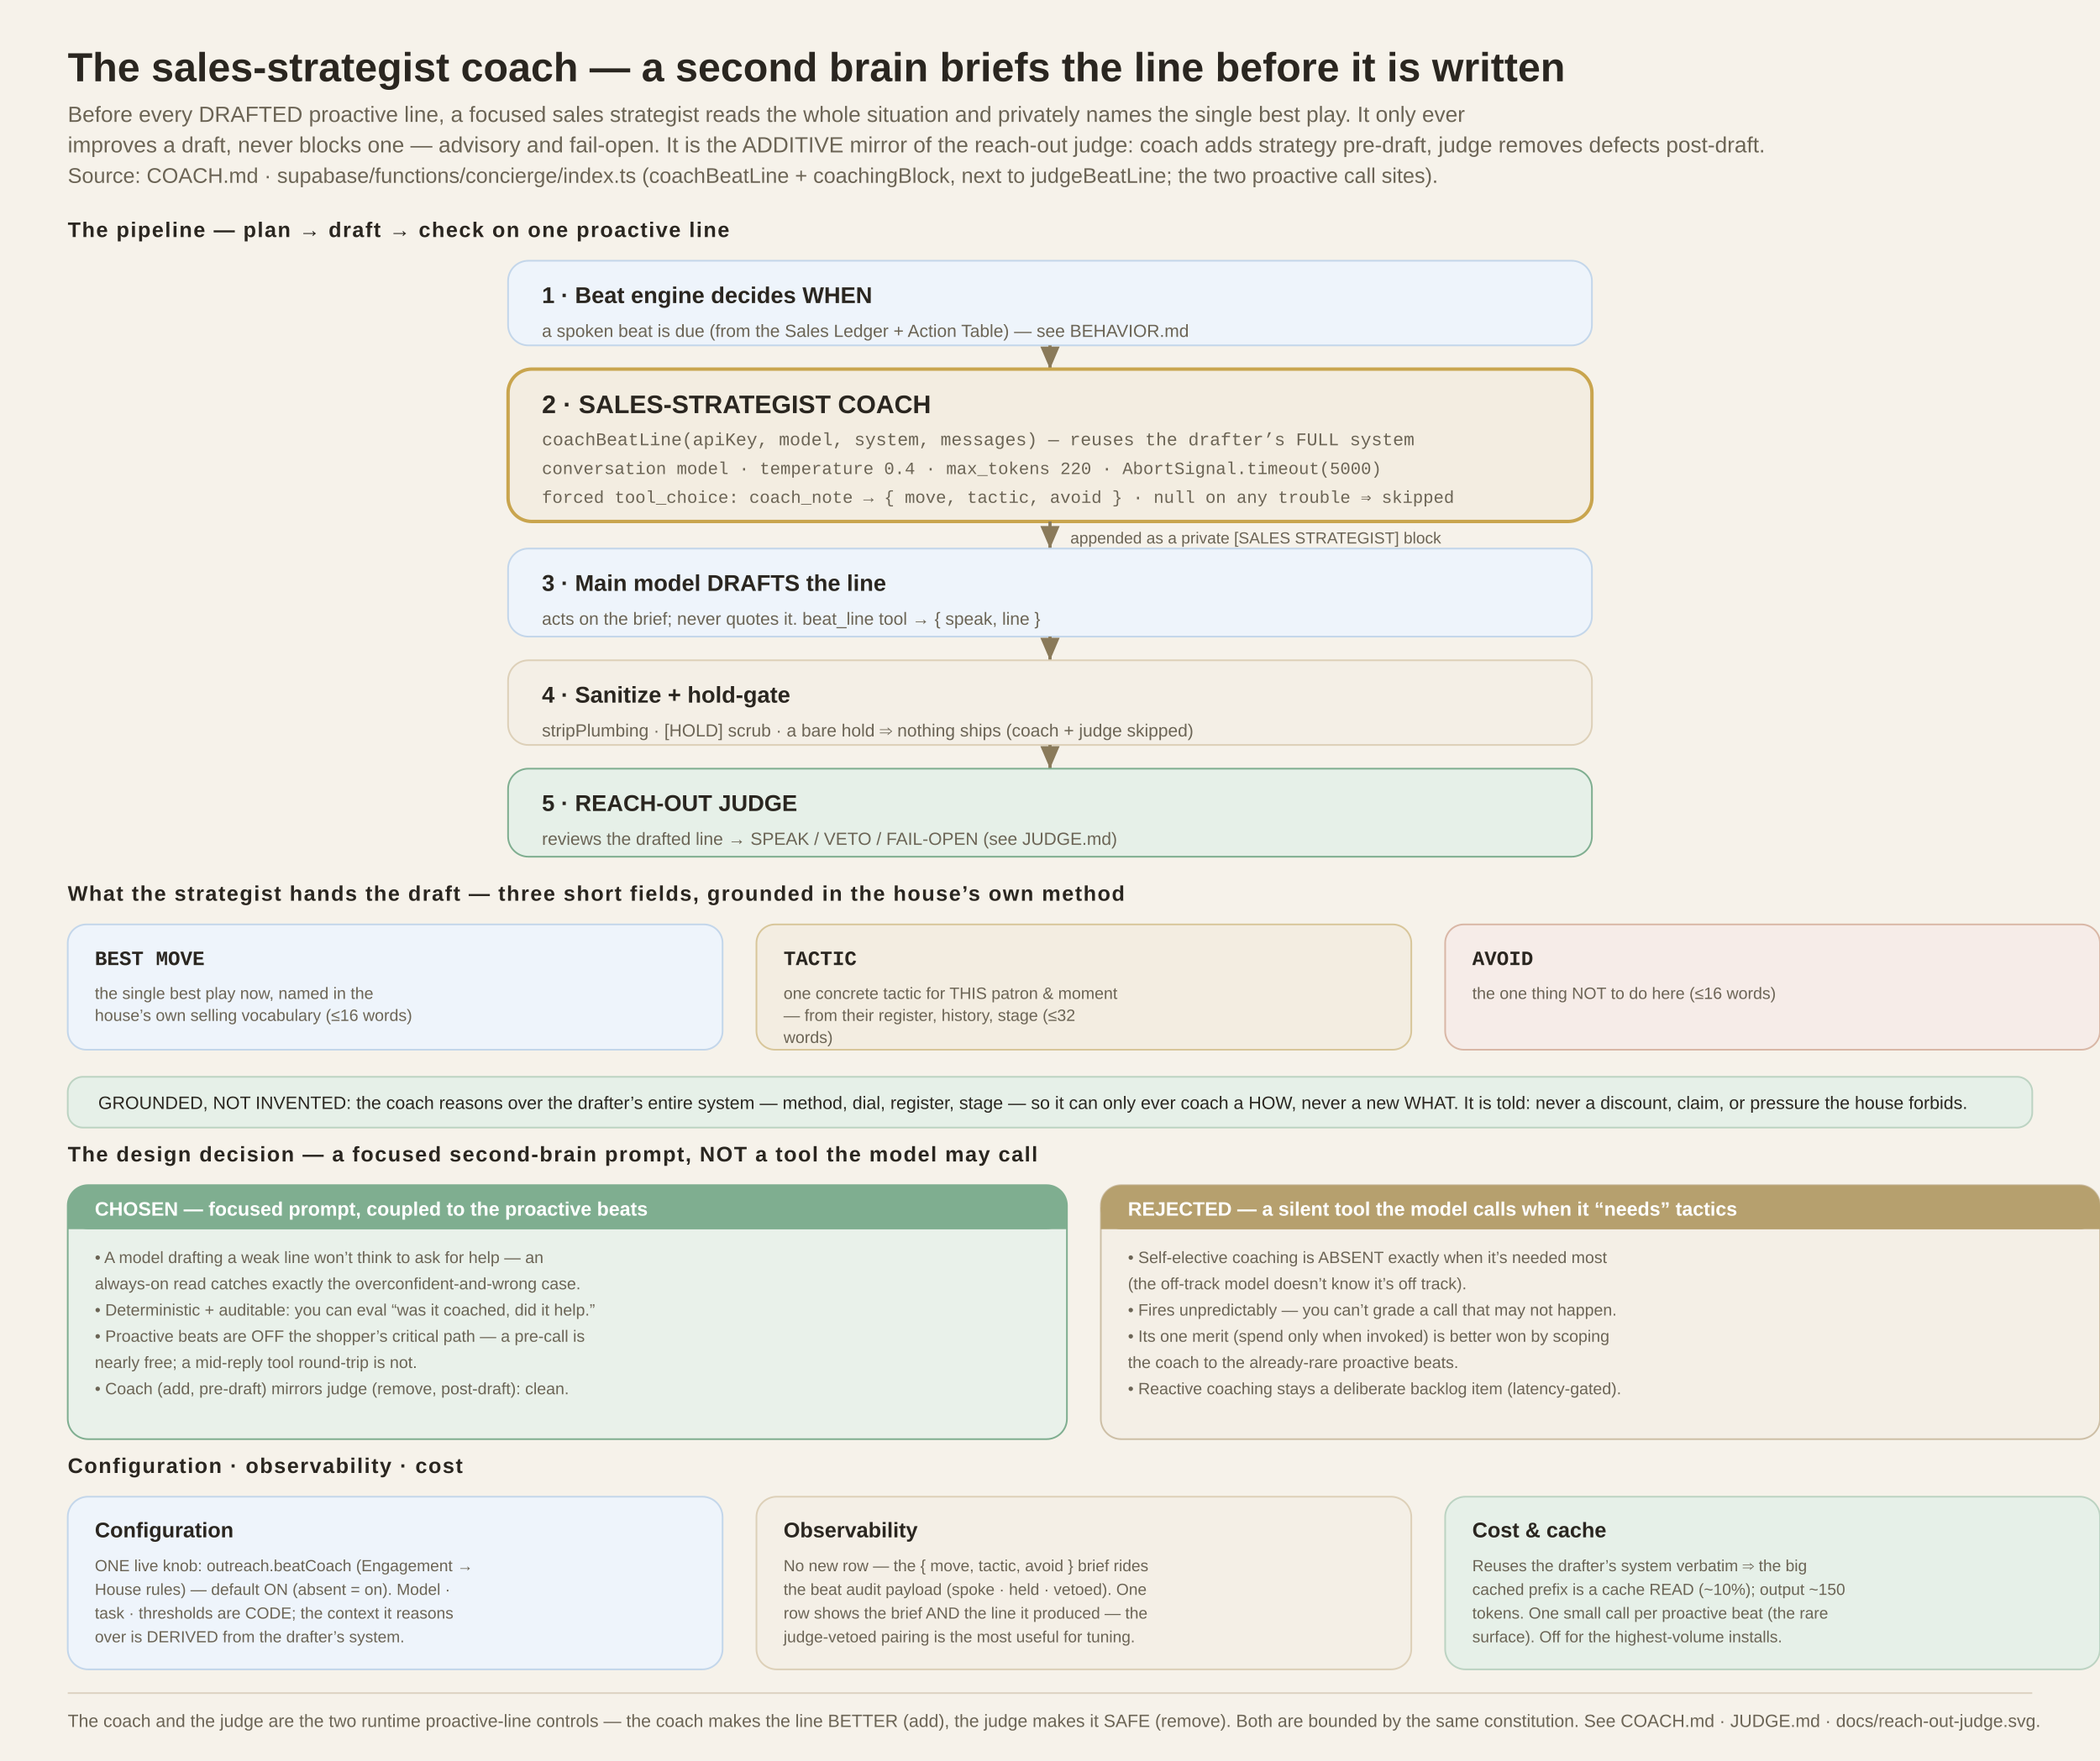
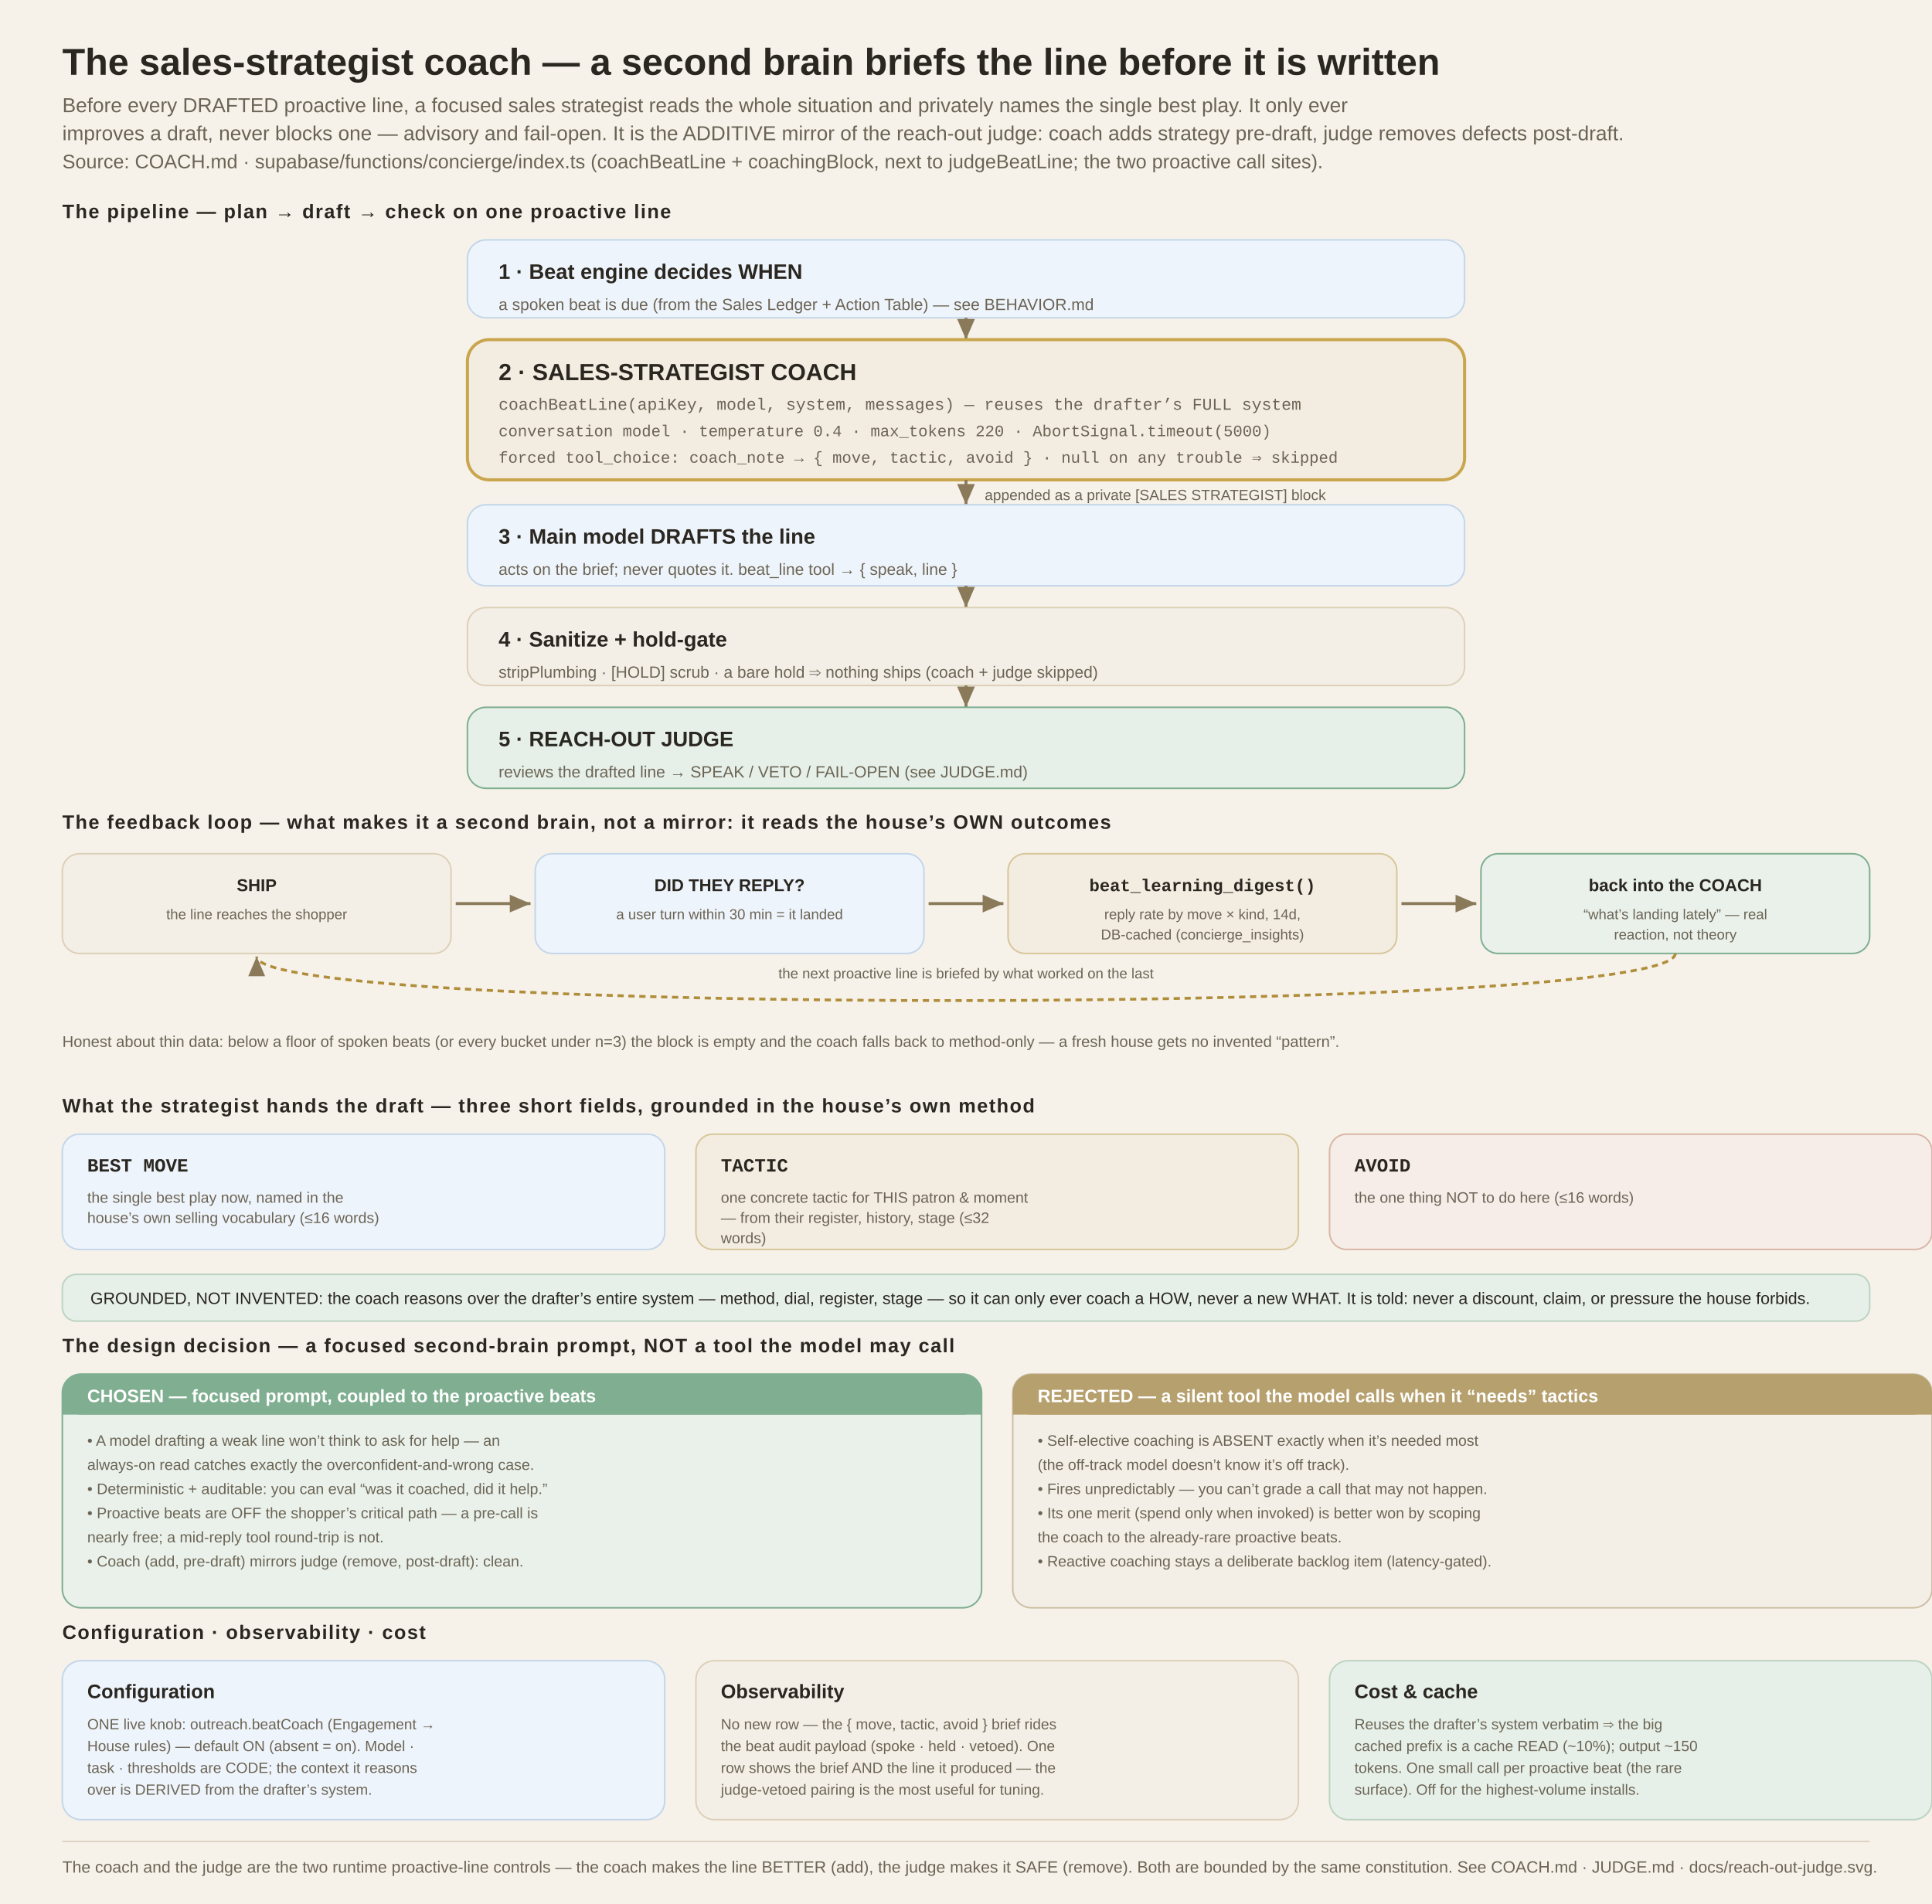
- <svg xmlns="http://www.w3.org/2000/svg" width="1240" height="1040" viewBox="0 0 1240 1040" font-family="'Helvetica Neue',Arial,sans-serif">
+ <svg xmlns="http://www.w3.org/2000/svg" width="1240" height="1222" viewBox="0 0 1240 1222" font-family="'Helvetica Neue',Arial,sans-serif">
  <defs>
    <marker id="arr" markerWidth="9" markerHeight="9" refX="7" refY="3" orient="auto" markerUnits="strokeWidth">
      <path d="M0,0 L7,3 L0,6 Z" fill="#8a7a5a" />
    </marker>
    <style>
    .t{fill:#2a2620}.m{fill:#6b6455}.h{font-weight:700}
    .cap{letter-spacing:.06em;text-transform:uppercase}
    .mono{font-family:'IBM Plex Mono','Courier New',monospace}
    .warn{fill:#8a4b32}.ok{fill:#3f6b4f}
  </style>
  </defs>
-   <rect width="1240" height="1040" fill="#f6f2ea" />
+   <rect width="1240" height="1222" fill="#f6f2ea" />
  <text x="40" y="48" font-size="24" class="t" text-anchor="start" font-weight="700">The sales-strategist coach — a second brain briefs the line before it is written</text>
  <text x="40" y="72" font-size="13" class="m" text-anchor="start">Before every DRAFTED proactive line, a focused sales strategist reads the whole situation and privately names the single best play. It only ever</text>
  <text x="40" y="90" font-size="13" class="m" text-anchor="start">improves a draft, never blocks one — advisory and fail-open. It is the ADDITIVE mirror of the reach-out judge: coach adds strategy pre-draft, judge removes defects post-draft.</text>
  <text x="40" y="108" font-size="12.5" class="m" text-anchor="start">Source: COACH.md · supabase/functions/concierge/index.ts (coachBeatLine + coachingBlock, next to judgeBeatLine; the two proactive call sites).</text>
  <text x="40" y="140" font-size="12.5" class="t cap" text-anchor="start" font-weight="700">The pipeline — plan → draft → check on one proactive line</text>
  <rect x="300" y="154" width="640" height="50" rx="12" fill="#eef4fb" stroke="#c3d6ea" stroke-width="1" />
  <text x="320" y="179" font-size="13.5" class="t" text-anchor="start" font-weight="700">1 · Beat engine decides WHEN</text>
  <text x="320" y="199" font-size="10.4" class="m" text-anchor="start">a spoken beat is due (from the Sales Ledger + Action Table) — see BEHAVIOR.md</text>
  <path d="M620.0,204 L620.0,218" stroke="#8a7a5a" stroke-width="1.9" fill="none" marker-end="url(#arr)" />
  <rect x="300" y="218" width="640" height="90" rx="14" fill="#f3ede1" stroke="#c9a54e" stroke-width="2" />
  <text x="320" y="244" font-size="15" class="t" text-anchor="start" font-weight="700" fill="#8a6d1f">2 · SALES-STRATEGIST COACH</text>
  <text x="320" y="263" font-size="10.6" class="m mono" text-anchor="start">coachBeatLine(apiKey, model, system, messages) — reuses the drafter’s FULL system</text>
  <text x="320" y="280" font-size="10.2" class="m mono" text-anchor="start">conversation model · temperature 0.4 · max_tokens 220 · AbortSignal.timeout(5000)</text>
  <text x="320" y="297" font-size="10.2" class="m mono" text-anchor="start">forced tool_choice: coach_note → { move, tactic, avoid } · null on any trouble ⇒ skipped</text>
  <path d="M620.0,308 L620.0,324" stroke="#8a7a5a" stroke-width="1.9" fill="none" marker-end="url(#arr)" />
  <text x="632.0" y="321" font-size="9.5" class="m" text-anchor="start">appended as a private [SALES STRATEGIST] block</text>
  <rect x="300" y="324" width="640" height="52" rx="12" fill="#eef4fb" stroke="#c3d6ea" stroke-width="1" />
  <text x="320" y="349" font-size="13.5" class="t" text-anchor="start" font-weight="700">3 · Main model DRAFTS the line</text>
  <text x="320" y="369" font-size="10.4" class="m" text-anchor="start">acts on the brief; never quotes it. beat_line tool → { speak, line }</text>
  <path d="M620.0,376 L620.0,390" stroke="#8a7a5a" stroke-width="1.9" fill="none" marker-end="url(#arr)" />
  <rect x="300" y="390" width="640" height="50" rx="12" fill="#f4efe6" stroke="#ddd0b8" stroke-width="1" />
  <text x="320" y="415" font-size="13.5" class="t" text-anchor="start" font-weight="700">4 · Sanitize + hold-gate</text>
  <text x="320" y="435" font-size="10.4" class="m" text-anchor="start">stripPlumbing · [HOLD] scrub · a bare hold ⇒ nothing ships (coach + judge skipped)</text>
  <path d="M620.0,440 L620.0,454" stroke="#8a7a5a" stroke-width="1.9" fill="none" marker-end="url(#arr)" />
  <rect x="300" y="454" width="640" height="52" rx="12" fill="#e6f0e8" stroke="#7fae90" stroke-width="1" />
  <text x="320" y="479" font-size="13.5" class="t" text-anchor="start" font-weight="700" fill="#2f6f4f">5 · REACH-OUT JUDGE</text>
  <text x="320" y="499" font-size="10.4" class="m" text-anchor="start">reviews the drafted line → SPEAK / VETO / FAIL-OPEN (see JUDGE.md)</text>
-   <text x="40" y="532" font-size="12.5" class="t cap" text-anchor="start" font-weight="700">What the strategist hands the draft — three short fields, grounded in the house’s own method</text>
-   <rect x="40.0" y="546" width="386.667" height="74" rx="11" fill="#eef4fb" stroke="#c3d6ea" stroke-width="1" />
-   <text x="56.0" y="570" font-size="12" class="t mono" text-anchor="start" font-weight="700">BEST MOVE</text>
-   <text x="56.0" y="590" font-size="9.7" class="m" text-anchor="start">the single best play now, named in the</text>
-   <text x="56.0" y="603" font-size="9.7" class="m" text-anchor="start">house’s own selling vocabulary (≤16 words)</text>
-   <rect x="446.667" y="546" width="386.667" height="74" rx="11" fill="#f3ede1" stroke="#d8c69a" stroke-width="1" />
-   <text x="462.667" y="570" font-size="12" class="t mono" text-anchor="start" font-weight="700">TACTIC</text>
-   <text x="462.667" y="590" font-size="9.7" class="m" text-anchor="start">one concrete tactic for THIS patron &amp; moment</text>
-   <text x="462.667" y="603" font-size="9.7" class="m" text-anchor="start">— from their register, history, stage (≤32</text>
-   <text x="462.667" y="616" font-size="9.7" class="m" text-anchor="start">words)</text>
-   <rect x="853.333" y="546" width="386.667" height="74" rx="11" fill="#f6ece8" stroke="#d9b7a6" stroke-width="1" />
-   <text x="869.333" y="570" font-size="12" class="t mono" text-anchor="start" font-weight="700">AVOID</text>
-   <text x="869.333" y="590" font-size="9.7" class="m" text-anchor="start">the one thing NOT to do here (≤16 words)</text>
-   <rect x="40" y="636" width="1160" height="30" rx="9" fill="#e6f0e8" stroke="#bcd3c2" stroke-width="1" />
-   <text x="58" y="655" font-size="10.6" class="t" text-anchor="start">GROUNDED, NOT INVENTED: the coach reasons over the drafter’s entire system — method, dial, register, stage — so it can only ever coach a HOW, never a new WHAT. It is told: never a discount, claim, or pressure the house forbids.</text>
-   <text x="40" y="686" font-size="12.5" class="t cap" text-anchor="start" font-weight="700">The design decision — a focused second-brain prompt, NOT a tool the model may call</text>
-   <rect x="40" y="700" width="590.0" height="150" rx="12" fill="#e9f1ea" stroke="#7fae90" stroke-width="1" />
-   <rect x="40" y="700" width="590.0" height="26" rx="12" fill="#7fae90" />
-   <rect x="40" y="713" width="590.0" height="13" rx="0" fill="#7fae90" />
-   <text x="56" y="718" font-size="11.5" class="" text-anchor="start" font-weight="700" fill="#ffffff">CHOSEN — focused prompt, coupled to the proactive beats</text>
-   <text x="56" y="746.0" font-size="9.7" class="m" text-anchor="start">• A model drafting a weak line won’t think to ask for help — an</text>
-   <text x="56" y="761.5" font-size="9.7" class="m" text-anchor="start">   always-on read catches exactly the overconfident-and-wrong case.</text>
-   <text x="56" y="777.0" font-size="9.7" class="m" text-anchor="start">• Deterministic + auditable: you can eval “was it coached, did it help.”</text>
-   <text x="56" y="792.5" font-size="9.7" class="m" text-anchor="start">• Proactive beats are OFF the shopper’s critical path — a pre-call is</text>
-   <text x="56" y="808.0" font-size="9.7" class="m" text-anchor="start">   nearly free; a mid-reply tool round-trip is not.</text>
-   <text x="56" y="823.5" font-size="9.7" class="m" text-anchor="start">• Coach (add, pre-draft) mirrors judge (remove, post-draft): clean.</text>
-   <rect x="650.0" y="700" width="590.0" height="150" rx="12" fill="#f4efe6" stroke="#cdbfa6" stroke-width="1" />
-   <rect x="650.0" y="700" width="590.0" height="26" rx="12" fill="#b6a06e" />
-   <rect x="650.0" y="713" width="590.0" height="13" rx="0" fill="#b6a06e" />
-   <text x="666.0" y="718" font-size="11.5" class="" text-anchor="start" font-weight="700" fill="#ffffff">REJECTED — a silent tool the model calls when it “needs” tactics</text>
-   <text x="666.0" y="746.0" font-size="9.7" class="m" text-anchor="start">• Self-elective coaching is ABSENT exactly when it’s needed most</text>
-   <text x="666.0" y="761.5" font-size="9.7" class="m" text-anchor="start">   (the off-track model doesn’t know it’s off track).</text>
-   <text x="666.0" y="777.0" font-size="9.7" class="m" text-anchor="start">• Fires unpredictably — you can’t grade a call that may not happen.</text>
-   <text x="666.0" y="792.5" font-size="9.7" class="m" text-anchor="start">• Its one merit (spend only when invoked) is better won by scoping</text>
-   <text x="666.0" y="808.0" font-size="9.7" class="m" text-anchor="start">   the coach to the already-rare proactive beats.</text>
-   <text x="666.0" y="823.5" font-size="9.7" class="m" text-anchor="start">• Reactive coaching stays a deliberate backlog item (latency-gated).</text>
-   <text x="40" y="870" font-size="12.5" class="t cap" text-anchor="start" font-weight="700">Configuration · observability · cost</text>
-   <rect x="40.0" y="884" width="386.667" height="102" rx="12" fill="#eef4fb" stroke="#c3d6ea" stroke-width="1" />
-   <text x="56.0" y="908" font-size="12.5" class="t" text-anchor="start" font-weight="700">Configuration</text>
-   <text x="56.0" y="928" font-size="9.5" class="m" text-anchor="start">ONE live knob: outreach.beatCoach (Engagement →</text>
-   <text x="56.0" y="942" font-size="9.5" class="m" text-anchor="start">House rules) — default ON (absent = on). Model ·</text>
-   <text x="56.0" y="956" font-size="9.5" class="m" text-anchor="start">task · thresholds are CODE; the context it reasons</text>
-   <text x="56.0" y="970" font-size="9.5" class="m" text-anchor="start">over is DERIVED from the drafter’s system.</text>
-   <rect x="446.667" y="884" width="386.667" height="102" rx="12" fill="#f4efe6" stroke="#ddd0b8" stroke-width="1" />
-   <text x="462.667" y="908" font-size="12.5" class="t" text-anchor="start" font-weight="700">Observability</text>
-   <text x="462.667" y="928" font-size="9.5" class="m" text-anchor="start">No new row — the { move, tactic, avoid } brief rides</text>
-   <text x="462.667" y="942" font-size="9.5" class="m" text-anchor="start">the beat audit payload (spoke · held · vetoed). One</text>
-   <text x="462.667" y="956" font-size="9.5" class="m" text-anchor="start">row shows the brief AND the line it produced — the</text>
-   <text x="462.667" y="970" font-size="9.5" class="m" text-anchor="start">judge-vetoed pairing is the most useful for tuning.</text>
-   <rect x="853.333" y="884" width="386.667" height="102" rx="12" fill="#e6f0e8" stroke="#bcd3c2" stroke-width="1" />
-   <text x="869.333" y="908" font-size="12.5" class="t" text-anchor="start" font-weight="700">Cost &amp; cache</text>
-   <text x="869.333" y="928" font-size="9.5" class="m" text-anchor="start">Reuses the drafter’s system verbatim ⇒ the big</text>
-   <text x="869.333" y="942" font-size="9.5" class="m" text-anchor="start">cached prefix is a cache READ (~10%); output ~150</text>
-   <text x="869.333" y="956" font-size="9.5" class="m" text-anchor="start">tokens. One small call per proactive beat (the rare</text>
-   <text x="869.333" y="970" font-size="9.5" class="m" text-anchor="start">surface). Off for the highest-volume installs.</text>
-   <line x1="40" y1="1000" x2="1200" y2="1000" stroke="#ddd3c2" stroke-width="1" />
-   <text x="40" y="1020" font-size="10.5" class="m" text-anchor="start">The coach and the judge are the two runtime proactive-line controls — the coach makes the line BETTER (add), the judge makes it SAFE (remove). Both are bounded by the same constitution. See COACH.md · JUDGE.md · docs/reach-out-judge.svg.</text>
+   <text x="40" y="532" font-size="12.5" class="t cap" text-anchor="start" font-weight="700">The feedback loop — what makes it a second brain, not a mirror: it reads the house’s OWN outcomes</text>
+   <rect x="40.0" y="548" width="249.5" height="64" rx="11" fill="#f4efe6" stroke="#ddd0b8" stroke-width="1" />
+   <text x="164.75" y="572" font-size="11" class="t" text-anchor="middle" font-weight="700">SHIP</text>
+   <text x="164.75" y="590" font-size="9.2" class="m" text-anchor="middle">the line reaches the shopper</text>
+   <rect x="343.5" y="548" width="249.5" height="64" rx="11" fill="#eef4fb" stroke="#c3d6ea" stroke-width="1" />
+   <text x="468.25" y="572" font-size="11" class="t" text-anchor="middle" font-weight="700">DID THEY REPLY?</text>
+   <text x="468.25" y="590" font-size="9.2" class="m" text-anchor="middle">a user turn within 30 min = it landed</text>
+   <path d="M292.5,580.0 L340.5,580.0" stroke="#8a7a5a" stroke-width="1.9" fill="none" marker-end="url(#arr)" />
+   <rect x="647.0" y="548" width="249.5" height="64" rx="11" fill="#f3ede1" stroke="#d8c69a" stroke-width="1" />
+   <text x="771.75" y="572" font-size="11" class="t mono" text-anchor="middle" font-weight="700">beat_learning_digest()</text>
+   <text x="771.75" y="590" font-size="9.2" class="m" text-anchor="middle">reply rate by move × kind, 14d,</text>
+   <text x="771.75" y="603" font-size="9.2" class="m" text-anchor="middle">DB-cached (concierge_insights)</text>
+   <path d="M596.0,580.0 L644.0,580.0" stroke="#8a7a5a" stroke-width="1.9" fill="none" marker-end="url(#arr)" />
+   <rect x="950.5" y="548" width="249.5" height="64" rx="11" fill="#e9f1ea" stroke="#7fae90" stroke-width="1" />
+   <text x="1075.25" y="572" font-size="11" class="t" text-anchor="middle" font-weight="700">back into the COACH</text>
+   <text x="1075.25" y="590" font-size="9.2" class="m" text-anchor="middle">“what’s landing lately” — real</text>
+   <text x="1075.25" y="603" font-size="9.2" class="m" text-anchor="middle">reaction, not theory</text>
+   <path d="M899.5,580.0 L947.5,580.0" stroke="#8a7a5a" stroke-width="1.9" fill="none" marker-end="url(#arr)" />
+   <path d="M1075.25,612 C1075.25,652 164.75,652 164.75,614" stroke="#b08d3a" stroke-width="1.8" fill="none" stroke-dasharray="4 3" marker-end="url(#arr)" />
+   <text x="620.0" y="628" font-size="9.2" class="m" text-anchor="middle" fill="#b08d3a">the next proactive line is briefed by what worked on the last</text>
+   <text x="40" y="672" font-size="10" class="m" text-anchor="start">Honest about thin data: below a floor of spoken beats (or every bucket under n=3) the block is empty and the coach falls back to method-only — a fresh house gets no invented “pattern”.</text>
+   <text x="40" y="714" font-size="12.5" class="t cap" text-anchor="start" font-weight="700">What the strategist hands the draft — three short fields, grounded in the house’s own method</text>
+   <rect x="40.0" y="728" width="386.667" height="74" rx="11" fill="#eef4fb" stroke="#c3d6ea" stroke-width="1" />
+   <text x="56.0" y="752" font-size="12" class="t mono" text-anchor="start" font-weight="700">BEST MOVE</text>
+   <text x="56.0" y="772" font-size="9.7" class="m" text-anchor="start">the single best play now, named in the</text>
+   <text x="56.0" y="785" font-size="9.7" class="m" text-anchor="start">house’s own selling vocabulary (≤16 words)</text>
+   <rect x="446.667" y="728" width="386.667" height="74" rx="11" fill="#f3ede1" stroke="#d8c69a" stroke-width="1" />
+   <text x="462.667" y="752" font-size="12" class="t mono" text-anchor="start" font-weight="700">TACTIC</text>
+   <text x="462.667" y="772" font-size="9.7" class="m" text-anchor="start">one concrete tactic for THIS patron &amp; moment</text>
+   <text x="462.667" y="785" font-size="9.7" class="m" text-anchor="start">— from their register, history, stage (≤32</text>
+   <text x="462.667" y="798" font-size="9.7" class="m" text-anchor="start">words)</text>
+   <rect x="853.333" y="728" width="386.667" height="74" rx="11" fill="#f6ece8" stroke="#d9b7a6" stroke-width="1" />
+   <text x="869.333" y="752" font-size="12" class="t mono" text-anchor="start" font-weight="700">AVOID</text>
+   <text x="869.333" y="772" font-size="9.7" class="m" text-anchor="start">the one thing NOT to do here (≤16 words)</text>
+   <rect x="40" y="818" width="1160" height="30" rx="9" fill="#e6f0e8" stroke="#bcd3c2" stroke-width="1" />
+   <text x="58" y="837" font-size="10.6" class="t" text-anchor="start">GROUNDED, NOT INVENTED: the coach reasons over the drafter’s entire system — method, dial, register, stage — so it can only ever coach a HOW, never a new WHAT. It is told: never a discount, claim, or pressure the house forbids.</text>
+   <text x="40" y="868" font-size="12.5" class="t cap" text-anchor="start" font-weight="700">The design decision — a focused second-brain prompt, NOT a tool the model may call</text>
+   <rect x="40" y="882" width="590.0" height="150" rx="12" fill="#e9f1ea" stroke="#7fae90" stroke-width="1" />
+   <rect x="40" y="882" width="590.0" height="26" rx="12" fill="#7fae90" />
+   <rect x="40" y="895" width="590.0" height="13" rx="0" fill="#7fae90" />
+   <text x="56" y="900" font-size="11.5" class="" text-anchor="start" font-weight="700" fill="#ffffff">CHOSEN — focused prompt, coupled to the proactive beats</text>
+   <text x="56" y="928.0" font-size="9.7" class="m" text-anchor="start">• A model drafting a weak line won’t think to ask for help — an</text>
+   <text x="56" y="943.5" font-size="9.7" class="m" text-anchor="start">   always-on read catches exactly the overconfident-and-wrong case.</text>
+   <text x="56" y="959.0" font-size="9.7" class="m" text-anchor="start">• Deterministic + auditable: you can eval “was it coached, did it help.”</text>
+   <text x="56" y="974.5" font-size="9.7" class="m" text-anchor="start">• Proactive beats are OFF the shopper’s critical path — a pre-call is</text>
+   <text x="56" y="990.0" font-size="9.7" class="m" text-anchor="start">   nearly free; a mid-reply tool round-trip is not.</text>
+   <text x="56" y="1005.5" font-size="9.7" class="m" text-anchor="start">• Coach (add, pre-draft) mirrors judge (remove, post-draft): clean.</text>
+   <rect x="650.0" y="882" width="590.0" height="150" rx="12" fill="#f4efe6" stroke="#cdbfa6" stroke-width="1" />
+   <rect x="650.0" y="882" width="590.0" height="26" rx="12" fill="#b6a06e" />
+   <rect x="650.0" y="895" width="590.0" height="13" rx="0" fill="#b6a06e" />
+   <text x="666.0" y="900" font-size="11.5" class="" text-anchor="start" font-weight="700" fill="#ffffff">REJECTED — a silent tool the model calls when it “needs” tactics</text>
+   <text x="666.0" y="928.0" font-size="9.7" class="m" text-anchor="start">• Self-elective coaching is ABSENT exactly when it’s needed most</text>
+   <text x="666.0" y="943.5" font-size="9.7" class="m" text-anchor="start">   (the off-track model doesn’t know it’s off track).</text>
+   <text x="666.0" y="959.0" font-size="9.7" class="m" text-anchor="start">• Fires unpredictably — you can’t grade a call that may not happen.</text>
+   <text x="666.0" y="974.5" font-size="9.7" class="m" text-anchor="start">• Its one merit (spend only when invoked) is better won by scoping</text>
+   <text x="666.0" y="990.0" font-size="9.7" class="m" text-anchor="start">   the coach to the already-rare proactive beats.</text>
+   <text x="666.0" y="1005.5" font-size="9.7" class="m" text-anchor="start">• Reactive coaching stays a deliberate backlog item (latency-gated).</text>
+   <text x="40" y="1052" font-size="12.5" class="t cap" text-anchor="start" font-weight="700">Configuration · observability · cost</text>
+   <rect x="40.0" y="1066" width="386.667" height="102" rx="12" fill="#eef4fb" stroke="#c3d6ea" stroke-width="1" />
+   <text x="56.0" y="1090" font-size="12.5" class="t" text-anchor="start" font-weight="700">Configuration</text>
+   <text x="56.0" y="1110" font-size="9.5" class="m" text-anchor="start">ONE live knob: outreach.beatCoach (Engagement →</text>
+   <text x="56.0" y="1124" font-size="9.5" class="m" text-anchor="start">House rules) — default ON (absent = on). Model ·</text>
+   <text x="56.0" y="1138" font-size="9.5" class="m" text-anchor="start">task · thresholds are CODE; the context it reasons</text>
+   <text x="56.0" y="1152" font-size="9.5" class="m" text-anchor="start">over is DERIVED from the drafter’s system.</text>
+   <rect x="446.667" y="1066" width="386.667" height="102" rx="12" fill="#f4efe6" stroke="#ddd0b8" stroke-width="1" />
+   <text x="462.667" y="1090" font-size="12.5" class="t" text-anchor="start" font-weight="700">Observability</text>
+   <text x="462.667" y="1110" font-size="9.5" class="m" text-anchor="start">No new row — the { move, tactic, avoid } brief rides</text>
+   <text x="462.667" y="1124" font-size="9.5" class="m" text-anchor="start">the beat audit payload (spoke · held · vetoed). One</text>
+   <text x="462.667" y="1138" font-size="9.5" class="m" text-anchor="start">row shows the brief AND the line it produced — the</text>
+   <text x="462.667" y="1152" font-size="9.5" class="m" text-anchor="start">judge-vetoed pairing is the most useful for tuning.</text>
+   <rect x="853.333" y="1066" width="386.667" height="102" rx="12" fill="#e6f0e8" stroke="#bcd3c2" stroke-width="1" />
+   <text x="869.333" y="1090" font-size="12.5" class="t" text-anchor="start" font-weight="700">Cost &amp; cache</text>
+   <text x="869.333" y="1110" font-size="9.5" class="m" text-anchor="start">Reuses the drafter’s system verbatim ⇒ the big</text>
+   <text x="869.333" y="1124" font-size="9.5" class="m" text-anchor="start">cached prefix is a cache READ (~10%); output ~150</text>
+   <text x="869.333" y="1138" font-size="9.5" class="m" text-anchor="start">tokens. One small call per proactive beat (the rare</text>
+   <text x="869.333" y="1152" font-size="9.5" class="m" text-anchor="start">surface). Off for the highest-volume installs.</text>
+   <line x1="40" y1="1182" x2="1200" y2="1182" stroke="#ddd3c2" stroke-width="1" />
+   <text x="40" y="1202" font-size="10.5" class="m" text-anchor="start">The coach and the judge are the two runtime proactive-line controls — the coach makes the line BETTER (add), the judge makes it SAFE (remove). Both are bounded by the same constitution. See COACH.md · JUDGE.md · docs/reach-out-judge.svg.</text>
</svg>
